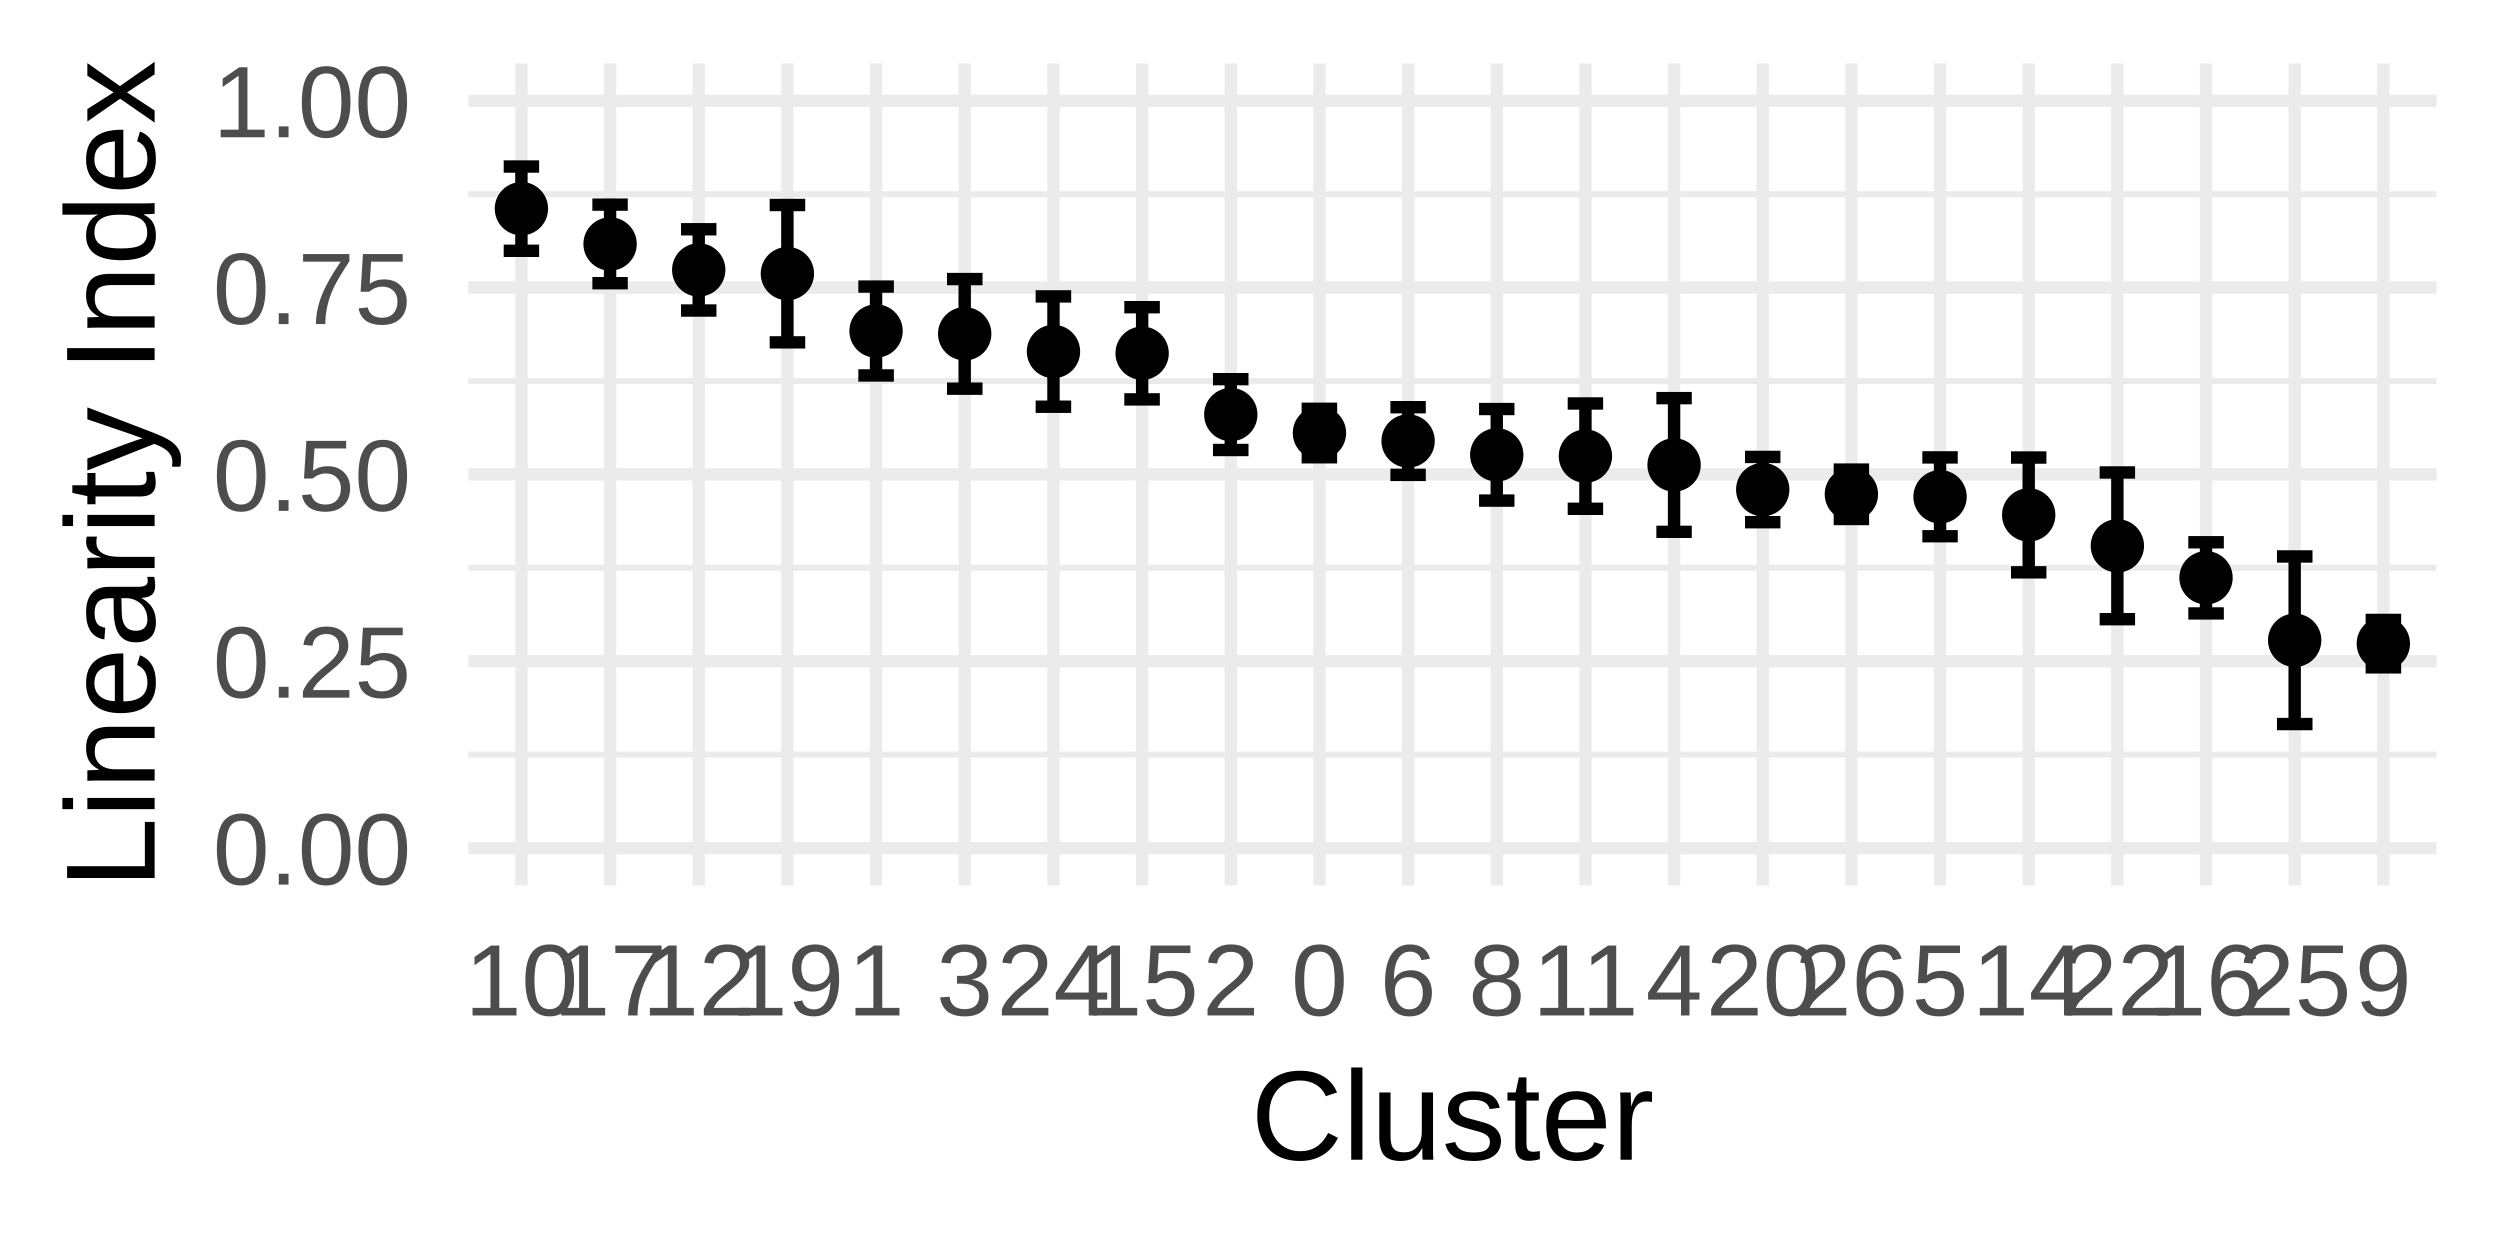
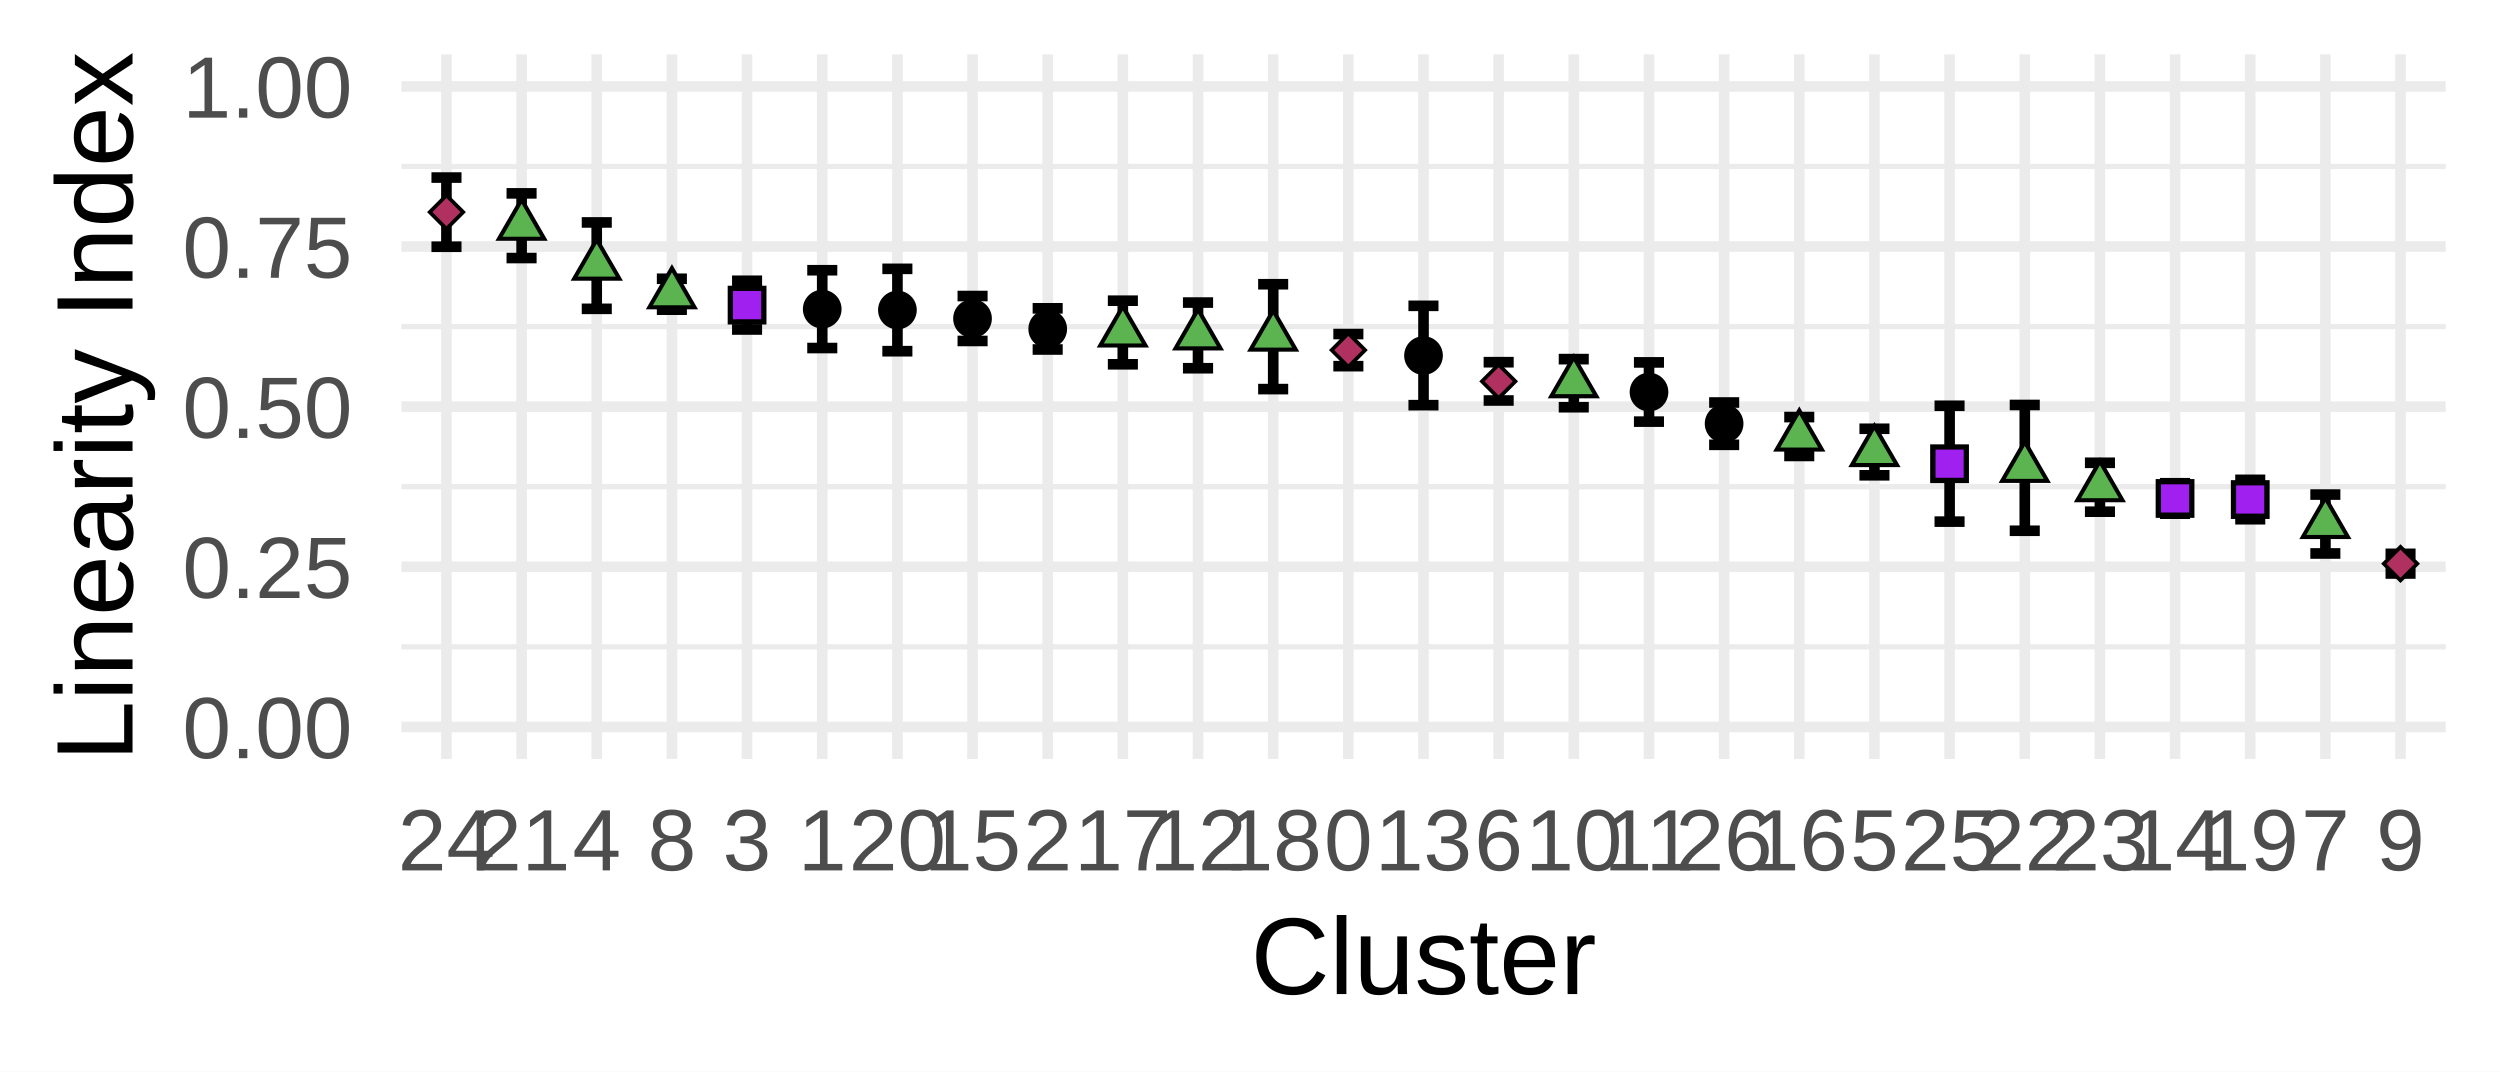
- <svg xmlns="http://www.w3.org/2000/svg" width="216.00pt" height="108.00pt" viewBox="0 0 216.00 108.00">
+ <svg xmlns="http://www.w3.org/2000/svg" width="252.00pt" height="108.00pt" viewBox="0 0 252.00 108.00">
  <g class="svglite">
    <defs>
      <style type="text/css">
    .svglite line, .svglite polyline, .svglite polygon, .svglite path, .svglite rect, .svglite circle {
      fill: none;
      stroke: #000000;
      stroke-linecap: round;
      stroke-linejoin: round;
      stroke-miterlimit: 10.00;
    }
    .svglite text {
      white-space: pre;
    }
    .svglite g.glyphgroup path {
      fill: inherit;
      stroke: none;
    }
  </style>
    </defs>
    <rect width="100%" height="100%" style="stroke: none; fill: #FFFFFF;" />
    <defs>
-       <clipPath id="cpMC4wMHwyMTYuMDB8MC4wMHwxMDguMDA=">
-         <rect x="0.00" y="0.00" width="216.00" height="108.00" />
+       <clipPath id="cpMC4wMHwyNTIuMDB8MC4wMHwxMDguMDA=">
+         <rect x="0.00" y="0.00" width="252.00" height="108.00" />
      </clipPath>
    </defs>
-     <g clip-path="url(#cpMC4wMHwyMTYuMDB8MC4wMHwxMDguMDA=)">
-       <rect x="0.00" y="0.00" width="216.00" height="108.00" style="stroke-width: 1.07; stroke: none; fill: #FFFFFF;" />
+     <g clip-path="url(#cpMC4wMHwyNTIuMDB8MC4wMHwxMDguMDA=)">
+       <rect x="0.00" y="0.00" width="252.00" height="108.00" style="stroke-width: 1.07; stroke: none; fill: #FFFFFF;" />
    </g>
    <defs>
-       <clipPath id="cpNDAuNDZ8MjEwLjUyfDUuNDh8NzYuNTA=">
-         <rect x="40.46" y="5.48" width="170.07" height="71.02" />
+       <clipPath id="cpNDAuNDZ8MjQ2LjUyfDUuNDh8NzYuNTA=">
+         <rect x="40.46" y="5.48" width="206.07" height="71.02" />
      </clipPath>
    </defs>
-     <g clip-path="url(#cpNDAuNDZ8MjEwLjUyfDUuNDh8NzYuNTA=)">
-       <polyline points="40.46,65.20 210.52,65.20 " style="stroke-width: 0.53; stroke: #EBEBEB; stroke-linecap: butt;" />
-       <polyline points="40.46,49.06 210.52,49.06 " style="stroke-width: 0.53; stroke: #EBEBEB; stroke-linecap: butt;" />
-       <polyline points="40.46,32.92 210.52,32.92 " style="stroke-width: 0.53; stroke: #EBEBEB; stroke-linecap: butt;" />
-       <polyline points="40.46,16.78 210.52,16.78 " style="stroke-width: 0.53; stroke: #EBEBEB; stroke-linecap: butt;" />
-       <polyline points="40.46,73.28 210.52,73.28 " style="stroke-width: 1.07; stroke: #EBEBEB; stroke-linecap: butt;" />
-       <polyline points="40.46,57.13 210.52,57.13 " style="stroke-width: 1.07; stroke: #EBEBEB; stroke-linecap: butt;" />
-       <polyline points="40.46,40.99 210.52,40.99 " style="stroke-width: 1.07; stroke: #EBEBEB; stroke-linecap: butt;" />
-       <polyline points="40.46,24.85 210.52,24.85 " style="stroke-width: 1.07; stroke: #EBEBEB; stroke-linecap: butt;" />
-       <polyline points="40.46,8.71 210.52,8.71 " style="stroke-width: 1.07; stroke: #EBEBEB; stroke-linecap: butt;" />
-       <polyline points="45.05,76.50 45.05,5.48 " style="stroke-width: 1.07; stroke: #EBEBEB; stroke-linecap: butt;" />
-       <polyline points="52.71,76.50 52.71,5.48 " style="stroke-width: 1.07; stroke: #EBEBEB; stroke-linecap: butt;" />
-       <polyline points="60.37,76.50 60.37,5.48 " style="stroke-width: 1.07; stroke: #EBEBEB; stroke-linecap: butt;" />
-       <polyline points="68.03,76.50 68.03,5.48 " style="stroke-width: 1.07; stroke: #EBEBEB; stroke-linecap: butt;" />
-       <polyline points="75.69,76.50 75.69,5.48 " style="stroke-width: 1.07; stroke: #EBEBEB; stroke-linecap: butt;" />
-       <polyline points="83.35,76.50 83.35,5.48 " style="stroke-width: 1.07; stroke: #EBEBEB; stroke-linecap: butt;" />
-       <polyline points="91.02,76.50 91.02,5.48 " style="stroke-width: 1.07; stroke: #EBEBEB; stroke-linecap: butt;" />
-       <polyline points="98.68,76.50 98.68,5.48 " style="stroke-width: 1.07; stroke: #EBEBEB; stroke-linecap: butt;" />
-       <polyline points="106.34,76.50 106.34,5.48 " style="stroke-width: 1.07; stroke: #EBEBEB; stroke-linecap: butt;" />
-       <polyline points="114.00,76.50 114.00,5.48 " style="stroke-width: 1.07; stroke: #EBEBEB; stroke-linecap: butt;" />
-       <polyline points="121.66,76.50 121.66,5.48 " style="stroke-width: 1.07; stroke: #EBEBEB; stroke-linecap: butt;" />
-       <polyline points="129.32,76.50 129.32,5.48 " style="stroke-width: 1.07; stroke: #EBEBEB; stroke-linecap: butt;" />
-       <polyline points="136.98,76.50 136.98,5.48 " style="stroke-width: 1.07; stroke: #EBEBEB; stroke-linecap: butt;" />
-       <polyline points="144.64,76.50 144.64,5.48 " style="stroke-width: 1.07; stroke: #EBEBEB; stroke-linecap: butt;" />
-       <polyline points="152.30,76.50 152.30,5.48 " style="stroke-width: 1.07; stroke: #EBEBEB; stroke-linecap: butt;" />
-       <polyline points="159.96,76.50 159.96,5.48 " style="stroke-width: 1.07; stroke: #EBEBEB; stroke-linecap: butt;" />
-       <polyline points="167.62,76.50 167.62,5.48 " style="stroke-width: 1.07; stroke: #EBEBEB; stroke-linecap: butt;" />
-       <polyline points="175.28,76.50 175.28,5.48 " style="stroke-width: 1.07; stroke: #EBEBEB; stroke-linecap: butt;" />
-       <polyline points="182.94,76.50 182.94,5.48 " style="stroke-width: 1.07; stroke: #EBEBEB; stroke-linecap: butt;" />
-       <polyline points="190.60,76.50 190.60,5.48 " style="stroke-width: 1.07; stroke: #EBEBEB; stroke-linecap: butt;" />
-       <polyline points="198.26,76.50 198.26,5.48 " style="stroke-width: 1.07; stroke: #EBEBEB; stroke-linecap: butt;" />
-       <polyline points="205.92,76.50 205.92,5.48 " style="stroke-width: 1.07; stroke: #EBEBEB; stroke-linecap: butt;" />
-       <circle cx="114.00" cy="37.41" r="1.95" style="stroke-width: 0.71; fill: #000000;" />
-       <circle cx="75.69" cy="28.60" r="1.95" style="stroke-width: 0.71; fill: #000000;" />
-       <circle cx="106.34" cy="35.82" r="1.95" style="stroke-width: 0.71; fill: #000000;" />
-       <circle cx="83.35" cy="28.84" r="1.95" style="stroke-width: 0.71; fill: #000000;" />
-       <circle cx="144.64" cy="40.17" r="1.95" style="stroke-width: 0.71; fill: #000000;" />
-       <circle cx="167.62" cy="42.92" r="1.95" style="stroke-width: 0.71; fill: #000000;" />
-       <circle cx="121.66" cy="38.10" r="1.95" style="stroke-width: 0.71; fill: #000000;" />
-       <circle cx="129.32" cy="39.30" r="1.95" style="stroke-width: 0.71; fill: #000000;" />
-       <circle cx="205.92" cy="55.61" r="1.95" style="stroke-width: 0.71; fill: #000000;" />
-       <circle cx="45.05" cy="18.03" r="1.95" style="stroke-width: 0.71; fill: #000000;" />
-       <circle cx="136.98" cy="39.41" r="1.95" style="stroke-width: 0.71; fill: #000000;" />
-       <circle cx="60.37" cy="23.32" r="1.95" style="stroke-width: 0.71; fill: #000000;" />
-       <circle cx="175.28" cy="44.49" r="1.95" style="stroke-width: 0.71; fill: #000000;" />
-       <circle cx="98.68" cy="30.52" r="1.95" style="stroke-width: 0.71; fill: #000000;" />
-       <circle cx="190.60" cy="49.92" r="1.95" style="stroke-width: 0.71; fill: #000000;" />
-       <circle cx="52.71" cy="21.08" r="1.95" style="stroke-width: 0.71; fill: #000000;" />
-       <circle cx="68.03" cy="23.64" r="1.95" style="stroke-width: 0.71; fill: #000000;" />
-       <circle cx="152.30" cy="42.30" r="1.95" style="stroke-width: 0.71; fill: #000000;" />
-       <circle cx="182.94" cy="47.16" r="1.95" style="stroke-width: 0.71; fill: #000000;" />
-       <circle cx="91.02" cy="30.37" r="1.95" style="stroke-width: 0.71; fill: #000000;" />
-       <circle cx="198.26" cy="55.32" r="1.95" style="stroke-width: 0.71; fill: #000000;" />
-       <circle cx="159.96" cy="42.70" r="1.95" style="stroke-width: 0.71; fill: #000000;" />
-       <polyline points="112.46,35.32 115.53,35.32 " style="stroke-width: 1.07; stroke-linecap: butt;" />
-       <polyline points="114.00,35.32 114.00,39.51 " style="stroke-width: 1.07; stroke-linecap: butt;" />
-       <polyline points="112.46,39.51 115.53,39.51 " style="stroke-width: 1.07; stroke-linecap: butt;" />
-       <polyline points="74.16,24.76 77.23,24.76 " style="stroke-width: 1.07; stroke-linecap: butt;" />
-       <polyline points="75.69,24.76 75.69,32.44 " style="stroke-width: 1.07; stroke-linecap: butt;" />
-       <polyline points="74.16,32.44 77.23,32.44 " style="stroke-width: 1.07; stroke-linecap: butt;" />
-       <polyline points="104.80,32.76 107.87,32.76 " style="stroke-width: 1.07; stroke-linecap: butt;" />
-       <polyline points="106.34,32.76 106.34,38.88 " style="stroke-width: 1.07; stroke-linecap: butt;" />
-       <polyline points="104.80,38.88 107.87,38.88 " style="stroke-width: 1.07; stroke-linecap: butt;" />
-       <polyline points="81.82,24.11 84.89,24.11 " style="stroke-width: 1.07; stroke-linecap: butt;" />
-       <polyline points="83.35,24.11 83.35,33.58 " style="stroke-width: 1.07; stroke-linecap: butt;" />
-       <polyline points="81.82,33.58 84.89,33.58 " style="stroke-width: 1.07; stroke-linecap: butt;" />
-       <polyline points="143.11,34.40 146.17,34.40 " style="stroke-width: 1.07; stroke-linecap: butt;" />
-       <polyline points="144.64,34.40 144.64,45.95 " style="stroke-width: 1.07; stroke-linecap: butt;" />
-       <polyline points="143.11,45.95 146.17,45.95 " style="stroke-width: 1.07; stroke-linecap: butt;" />
-       <polyline points="166.09,39.52 169.15,39.52 " style="stroke-width: 1.07; stroke-linecap: butt;" />
-       <polyline points="167.62,39.52 167.62,46.33 " style="stroke-width: 1.07; stroke-linecap: butt;" />
-       <polyline points="166.09,46.33 169.15,46.33 " style="stroke-width: 1.07; stroke-linecap: butt;" />
-       <polyline points="120.13,35.18 123.19,35.18 " style="stroke-width: 1.07; stroke-linecap: butt;" />
-       <polyline points="121.66,35.18 121.66,41.03 " style="stroke-width: 1.07; stroke-linecap: butt;" />
-       <polyline points="120.13,41.03 123.19,41.03 " style="stroke-width: 1.07; stroke-linecap: butt;" />
-       <polyline points="127.79,35.34 130.85,35.34 " style="stroke-width: 1.07; stroke-linecap: butt;" />
-       <polyline points="129.32,35.34 129.32,43.25 " style="stroke-width: 1.07; stroke-linecap: butt;" />
-       <polyline points="127.79,43.25 130.85,43.25 " style="stroke-width: 1.07; stroke-linecap: butt;" />
-       <polyline points="204.39,53.56 207.46,53.56 " style="stroke-width: 1.07; stroke-linecap: butt;" />
-       <polyline points="205.92,53.56 205.92,57.66 " style="stroke-width: 1.07; stroke-linecap: butt;" />
-       <polyline points="204.39,57.66 207.46,57.66 " style="stroke-width: 1.07; stroke-linecap: butt;" />
-       <polyline points="43.52,14.39 46.58,14.39 " style="stroke-width: 1.07; stroke-linecap: butt;" />
-       <polyline points="45.05,14.39 45.05,21.67 " style="stroke-width: 1.07; stroke-linecap: butt;" />
-       <polyline points="43.52,21.67 46.58,21.67 " style="stroke-width: 1.07; stroke-linecap: butt;" />
-       <polyline points="135.45,34.86 138.51,34.86 " style="stroke-width: 1.07; stroke-linecap: butt;" />
-       <polyline points="136.98,34.86 136.98,43.96 " style="stroke-width: 1.07; stroke-linecap: butt;" />
-       <polyline points="135.45,43.96 138.51,43.96 " style="stroke-width: 1.07; stroke-linecap: butt;" />
-       <polyline points="58.84,19.81 61.90,19.81 " style="stroke-width: 1.07; stroke-linecap: butt;" />
-       <polyline points="60.37,19.81 60.37,26.83 " style="stroke-width: 1.07; stroke-linecap: butt;" />
-       <polyline points="58.84,26.83 61.90,26.83 " style="stroke-width: 1.07; stroke-linecap: butt;" />
-       <polyline points="173.75,39.53 176.81,39.53 " style="stroke-width: 1.07; stroke-linecap: butt;" />
-       <polyline points="175.28,39.53 175.28,49.45 " style="stroke-width: 1.07; stroke-linecap: butt;" />
-       <polyline points="173.75,49.45 176.81,49.45 " style="stroke-width: 1.07; stroke-linecap: butt;" />
-       <polyline points="97.14,26.54 100.21,26.54 " style="stroke-width: 1.07; stroke-linecap: butt;" />
-       <polyline points="98.68,26.54 98.68,34.51 " style="stroke-width: 1.07; stroke-linecap: butt;" />
-       <polyline points="97.14,34.51 100.21,34.51 " style="stroke-width: 1.07; stroke-linecap: butt;" />
-       <polyline points="189.07,46.85 192.14,46.85 " style="stroke-width: 1.07; stroke-linecap: butt;" />
-       <polyline points="190.60,46.85 190.60,53.00 " style="stroke-width: 1.07; stroke-linecap: butt;" />
-       <polyline points="189.07,53.00 192.14,53.00 " style="stroke-width: 1.07; stroke-linecap: butt;" />
-       <polyline points="51.18,17.68 54.24,17.68 " style="stroke-width: 1.07; stroke-linecap: butt;" />
-       <polyline points="52.71,17.68 52.71,24.47 " style="stroke-width: 1.07; stroke-linecap: butt;" />
-       <polyline points="51.18,24.47 54.24,24.47 " style="stroke-width: 1.07; stroke-linecap: butt;" />
-       <polyline points="66.50,17.71 69.57,17.71 " style="stroke-width: 1.07; stroke-linecap: butt;" />
-       <polyline points="68.03,17.71 68.03,29.58 " style="stroke-width: 1.07; stroke-linecap: butt;" />
-       <polyline points="66.50,29.58 69.57,29.58 " style="stroke-width: 1.07; stroke-linecap: butt;" />
-       <polyline points="150.77,39.48 153.83,39.48 " style="stroke-width: 1.07; stroke-linecap: butt;" />
-       <polyline points="152.30,39.48 152.30,45.12 " style="stroke-width: 1.07; stroke-linecap: butt;" />
-       <polyline points="150.77,45.12 153.83,45.12 " style="stroke-width: 1.07; stroke-linecap: butt;" />
-       <polyline points="181.41,40.82 184.47,40.82 " style="stroke-width: 1.07; stroke-linecap: butt;" />
-       <polyline points="182.94,40.82 182.94,53.50 " style="stroke-width: 1.07; stroke-linecap: butt;" />
-       <polyline points="181.41,53.50 184.47,53.50 " style="stroke-width: 1.07; stroke-linecap: butt;" />
-       <polyline points="89.48,25.61 92.55,25.61 " style="stroke-width: 1.07; stroke-linecap: butt;" />
-       <polyline points="91.02,25.61 91.02,35.14 " style="stroke-width: 1.07; stroke-linecap: butt;" />
-       <polyline points="89.48,35.14 92.55,35.14 " style="stroke-width: 1.07; stroke-linecap: butt;" />
-       <polyline points="196.73,48.08 199.80,48.08 " style="stroke-width: 1.07; stroke-linecap: butt;" />
-       <polyline points="198.26,48.08 198.26,62.56 " style="stroke-width: 1.07; stroke-linecap: butt;" />
-       <polyline points="196.73,62.56 199.80,62.56 " style="stroke-width: 1.07; stroke-linecap: butt;" />
-       <polyline points="158.43,40.57 161.49,40.57 " style="stroke-width: 1.07; stroke-linecap: butt;" />
-       <polyline points="159.96,40.57 159.96,44.84 " style="stroke-width: 1.07; stroke-linecap: butt;" />
-       <polyline points="158.43,44.84 161.49,44.84 " style="stroke-width: 1.07; stroke-linecap: butt;" />
+     <g clip-path="url(#cpNDAuNDZ8MjQ2LjUyfDUuNDh8NzYuNTA=)">
+       <polyline points="40.46,65.20 246.52,65.20 " style="stroke-width: 0.53; stroke: #EBEBEB; stroke-linecap: butt;" />
+       <polyline points="40.46,49.06 246.52,49.06 " style="stroke-width: 0.53; stroke: #EBEBEB; stroke-linecap: butt;" />
+       <polyline points="40.46,32.92 246.52,32.92 " style="stroke-width: 0.53; stroke: #EBEBEB; stroke-linecap: butt;" />
+       <polyline points="40.46,16.78 246.52,16.78 " style="stroke-width: 0.53; stroke: #EBEBEB; stroke-linecap: butt;" />
+       <polyline points="40.46,73.28 246.52,73.28 " style="stroke-width: 1.07; stroke: #EBEBEB; stroke-linecap: butt;" />
+       <polyline points="40.46,57.13 246.52,57.13 " style="stroke-width: 1.07; stroke: #EBEBEB; stroke-linecap: butt;" />
+       <polyline points="40.46,40.99 246.52,40.99 " style="stroke-width: 1.07; stroke: #EBEBEB; stroke-linecap: butt;" />
+       <polyline points="40.46,24.85 246.52,24.85 " style="stroke-width: 1.07; stroke: #EBEBEB; stroke-linecap: butt;" />
+       <polyline points="40.46,8.71 246.52,8.71 " style="stroke-width: 1.07; stroke: #EBEBEB; stroke-linecap: butt;" />
+       <polyline points="45.00,76.50 45.00,5.48 " style="stroke-width: 1.07; stroke: #EBEBEB; stroke-linecap: butt;" />
+       <polyline points="52.58,76.50 52.58,5.48 " style="stroke-width: 1.07; stroke: #EBEBEB; stroke-linecap: butt;" />
+       <polyline points="60.15,76.50 60.15,5.48 " style="stroke-width: 1.07; stroke: #EBEBEB; stroke-linecap: butt;" />
+       <polyline points="67.73,76.50 67.73,5.48 " style="stroke-width: 1.07; stroke: #EBEBEB; stroke-linecap: butt;" />
+       <polyline points="75.30,76.50 75.30,5.48 " style="stroke-width: 1.07; stroke: #EBEBEB; stroke-linecap: butt;" />
+       <polyline points="82.88,76.50 82.88,5.48 " style="stroke-width: 1.07; stroke: #EBEBEB; stroke-linecap: butt;" />
+       <polyline points="90.46,76.50 90.46,5.48 " style="stroke-width: 1.07; stroke: #EBEBEB; stroke-linecap: butt;" />
+       <polyline points="98.03,76.50 98.03,5.48 " style="stroke-width: 1.07; stroke: #EBEBEB; stroke-linecap: butt;" />
+       <polyline points="105.61,76.50 105.61,5.48 " style="stroke-width: 1.07; stroke: #EBEBEB; stroke-linecap: butt;" />
+       <polyline points="113.18,76.50 113.18,5.48 " style="stroke-width: 1.07; stroke: #EBEBEB; stroke-linecap: butt;" />
+       <polyline points="120.76,76.50 120.76,5.48 " style="stroke-width: 1.07; stroke: #EBEBEB; stroke-linecap: butt;" />
+       <polyline points="128.34,76.50 128.34,5.48 " style="stroke-width: 1.07; stroke: #EBEBEB; stroke-linecap: butt;" />
+       <polyline points="135.91,76.50 135.91,5.48 " style="stroke-width: 1.07; stroke: #EBEBEB; stroke-linecap: butt;" />
+       <polyline points="143.49,76.50 143.49,5.48 " style="stroke-width: 1.07; stroke: #EBEBEB; stroke-linecap: butt;" />
+       <polyline points="151.06,76.50 151.06,5.48 " style="stroke-width: 1.07; stroke: #EBEBEB; stroke-linecap: butt;" />
+       <polyline points="158.64,76.50 158.64,5.48 " style="stroke-width: 1.07; stroke: #EBEBEB; stroke-linecap: butt;" />
+       <polyline points="166.22,76.50 166.22,5.48 " style="stroke-width: 1.07; stroke: #EBEBEB; stroke-linecap: butt;" />
+       <polyline points="173.79,76.50 173.79,5.48 " style="stroke-width: 1.07; stroke: #EBEBEB; stroke-linecap: butt;" />
+       <polyline points="181.37,76.50 181.37,5.48 " style="stroke-width: 1.07; stroke: #EBEBEB; stroke-linecap: butt;" />
+       <polyline points="188.94,76.50 188.94,5.48 " style="stroke-width: 1.07; stroke: #EBEBEB; stroke-linecap: butt;" />
+       <polyline points="196.52,76.50 196.52,5.48 " style="stroke-width: 1.07; stroke: #EBEBEB; stroke-linecap: butt;" />
+       <polyline points="204.10,76.50 204.10,5.48 " style="stroke-width: 1.07; stroke: #EBEBEB; stroke-linecap: butt;" />
+       <polyline points="211.67,76.50 211.67,5.48 " style="stroke-width: 1.07; stroke: #EBEBEB; stroke-linecap: butt;" />
+       <polyline points="219.25,76.50 219.25,5.48 " style="stroke-width: 1.07; stroke: #EBEBEB; stroke-linecap: butt;" />
+       <polyline points="226.82,76.50 226.82,5.48 " style="stroke-width: 1.07; stroke: #EBEBEB; stroke-linecap: butt;" />
+       <polyline points="234.40,76.50 234.40,5.48 " style="stroke-width: 1.07; stroke: #EBEBEB; stroke-linecap: butt;" />
+       <polyline points="241.97,76.50 241.97,5.48 " style="stroke-width: 1.07; stroke: #EBEBEB; stroke-linecap: butt;" />
+       <polyline points="134.40,33.67 137.43,33.67 " style="stroke-width: 1.07; stroke-linecap: butt;" />
+       <polyline points="135.91,33.67 135.91,36.91 " style="stroke-width: 1.07; stroke-linecap: butt;" />
+       <polyline points="134.40,36.91 137.43,36.91 " style="stroke-width: 1.07; stroke-linecap: butt;" />
+       <polyline points="81.37,27.24 84.40,27.24 " style="stroke-width: 1.07; stroke-linecap: butt;" />
+       <polyline points="82.88,27.24 82.88,35.08 " style="stroke-width: 1.07; stroke-linecap: butt;" />
+       <polyline points="81.37,35.08 84.40,35.08 " style="stroke-width: 1.07; stroke-linecap: butt;" />
+       <polyline points="104.09,31.08 107.12,31.08 " style="stroke-width: 1.07; stroke-linecap: butt;" />
+       <polyline points="105.61,31.08 105.61,35.23 " style="stroke-width: 1.07; stroke-linecap: butt;" />
+       <polyline points="104.09,35.23 107.12,35.23 " style="stroke-width: 1.07; stroke-linecap: butt;" />
+       <polyline points="73.79,28.30 76.82,28.30 " style="stroke-width: 1.07; stroke-linecap: butt;" />
+       <polyline points="75.30,28.30 75.30,33.21 " style="stroke-width: 1.07; stroke-linecap: butt;" />
+       <polyline points="73.79,33.21 76.82,33.21 " style="stroke-width: 1.07; stroke-linecap: butt;" />
+       <polyline points="58.64,22.42 61.67,22.42 " style="stroke-width: 1.07; stroke-linecap: butt;" />
+       <polyline points="60.15,22.42 60.15,31.13 " style="stroke-width: 1.07; stroke-linecap: butt;" />
+       <polyline points="58.64,31.13 61.67,31.13 " style="stroke-width: 1.07; stroke-linecap: butt;" />
+       <polyline points="187.43,43.22 190.46,43.22 " style="stroke-width: 1.07; stroke-linecap: butt;" />
+       <polyline points="188.94,43.22 188.94,47.91 " style="stroke-width: 1.07; stroke-linecap: butt;" />
+       <polyline points="187.43,47.91 190.46,47.91 " style="stroke-width: 1.07; stroke-linecap: butt;" />
+       <polyline points="149.55,36.51 152.58,36.51 " style="stroke-width: 1.07; stroke-linecap: butt;" />
+       <polyline points="151.06,36.51 151.06,40.37 " style="stroke-width: 1.07; stroke-linecap: butt;" />
+       <polyline points="149.55,40.37 152.58,40.37 " style="stroke-width: 1.07; stroke-linecap: butt;" />
+       <polyline points="232.88,49.85 235.91,49.85 " style="stroke-width: 1.07; stroke-linecap: butt;" />
+       <polyline points="234.40,49.85 234.40,55.79 " style="stroke-width: 1.07; stroke-linecap: butt;" />
+       <polyline points="232.88,55.79 235.91,55.79 " style="stroke-width: 1.07; stroke-linecap: butt;" />
+       <polyline points="66.21,28.10 69.24,28.10 " style="stroke-width: 1.07; stroke-linecap: butt;" />
+       <polyline points="67.73,28.10 67.73,31.22 " style="stroke-width: 1.07; stroke-linecap: butt;" />
+       <polyline points="66.21,31.22 69.24,31.22 " style="stroke-width: 1.07; stroke-linecap: butt;" />
+       <polyline points="240.46,55.83 243.49,55.83 " style="stroke-width: 1.07; stroke-linecap: butt;" />
+       <polyline points="241.97,55.83 241.97,57.81 " style="stroke-width: 1.07; stroke-linecap: butt;" />
+       <polyline points="240.46,57.81 243.49,57.81 " style="stroke-width: 1.07; stroke-linecap: butt;" />
+       <polyline points="157.12,36.20 160.15,36.20 " style="stroke-width: 1.07; stroke-linecap: butt;" />
+       <polyline points="158.64,36.20 158.64,41.05 " style="stroke-width: 1.07; stroke-linecap: butt;" />
+       <polyline points="157.12,41.05 160.15,41.05 " style="stroke-width: 1.07; stroke-linecap: butt;" />
+       <polyline points="164.70,36.53 167.73,36.53 " style="stroke-width: 1.07; stroke-linecap: butt;" />
+       <polyline points="166.22,36.53 166.22,42.50 " style="stroke-width: 1.07; stroke-linecap: butt;" />
+       <polyline points="164.70,42.50 167.73,42.50 " style="stroke-width: 1.07; stroke-linecap: butt;" />
+       <polyline points="119.24,30.50 122.28,30.50 " style="stroke-width: 1.07; stroke-linecap: butt;" />
+       <polyline points="120.76,30.50 120.76,37.12 " style="stroke-width: 1.07; stroke-linecap: butt;" />
+       <polyline points="119.24,37.12 122.28,37.12 " style="stroke-width: 1.07; stroke-linecap: butt;" />
+       <polyline points="141.97,30.83 145.00,30.83 " style="stroke-width: 1.07; stroke-linecap: butt;" />
+       <polyline points="143.49,30.83 143.49,40.84 " style="stroke-width: 1.07; stroke-linecap: butt;" />
+       <polyline points="141.97,40.84 145.00,40.84 " style="stroke-width: 1.07; stroke-linecap: butt;" />
+       <polyline points="217.73,48.71 220.76,48.71 " style="stroke-width: 1.07; stroke-linecap: butt;" />
+       <polyline points="219.25,48.71 219.25,51.78 " style="stroke-width: 1.07; stroke-linecap: butt;" />
+       <polyline points="217.73,51.78 220.76,51.78 " style="stroke-width: 1.07; stroke-linecap: butt;" />
+       <polyline points="96.52,29.84 99.55,29.84 " style="stroke-width: 1.07; stroke-linecap: butt;" />
+       <polyline points="98.03,29.84 98.03,34.37 " style="stroke-width: 1.07; stroke-linecap: butt;" />
+       <polyline points="96.52,34.37 99.55,34.37 " style="stroke-width: 1.07; stroke-linecap: butt;" />
+       <polyline points="179.85,42.04 182.88,42.04 " style="stroke-width: 1.07; stroke-linecap: butt;" />
+       <polyline points="181.37,42.04 181.37,45.96 " style="stroke-width: 1.07; stroke-linecap: butt;" />
+       <polyline points="179.85,45.96 182.88,45.96 " style="stroke-width: 1.07; stroke-linecap: butt;" />
+       <polyline points="111.67,30.31 114.70,30.31 " style="stroke-width: 1.07; stroke-linecap: butt;" />
+       <polyline points="113.18,30.31 113.18,36.72 " style="stroke-width: 1.07; stroke-linecap: butt;" />
+       <polyline points="111.67,36.72 114.70,36.72 " style="stroke-width: 1.07; stroke-linecap: butt;" />
+       <polyline points="126.82,28.65 129.85,28.65 " style="stroke-width: 1.07; stroke-linecap: butt;" />
+       <polyline points="128.34,28.65 128.34,39.22 " style="stroke-width: 1.07; stroke-linecap: butt;" />
+       <polyline points="126.82,39.22 129.85,39.22 " style="stroke-width: 1.07; stroke-linecap: butt;" />
+       <polyline points="225.31,48.37 228.34,48.37 " style="stroke-width: 1.07; stroke-linecap: butt;" />
+       <polyline points="226.82,48.37 226.82,52.34 " style="stroke-width: 1.07; stroke-linecap: butt;" />
+       <polyline points="225.31,52.34 228.34,52.34 " style="stroke-width: 1.07; stroke-linecap: butt;" />
+       <polyline points="88.94,27.10 91.97,27.10 " style="stroke-width: 1.07; stroke-linecap: butt;" />
+       <polyline points="90.46,27.10 90.46,35.40 " style="stroke-width: 1.07; stroke-linecap: butt;" />
+       <polyline points="88.94,35.40 91.97,35.40 " style="stroke-width: 1.07; stroke-linecap: butt;" />
+       <polyline points="51.06,19.49 54.09,19.49 " style="stroke-width: 1.07; stroke-linecap: butt;" />
+       <polyline points="52.58,19.49 52.58,26.01 " style="stroke-width: 1.07; stroke-linecap: butt;" />
+       <polyline points="51.06,26.01 54.09,26.01 " style="stroke-width: 1.07; stroke-linecap: butt;" />
+       <polyline points="202.58,40.82 205.61,40.82 " style="stroke-width: 1.07; stroke-linecap: butt;" />
+       <polyline points="204.10,40.82 204.10,53.50 " style="stroke-width: 1.07; stroke-linecap: butt;" />
+       <polyline points="202.58,53.50 205.61,53.50 " style="stroke-width: 1.07; stroke-linecap: butt;" />
+       <polyline points="210.16,46.65 213.19,46.65 " style="stroke-width: 1.07; stroke-linecap: butt;" />
+       <polyline points="211.67,46.65 211.67,51.58 " style="stroke-width: 1.07; stroke-linecap: butt;" />
+       <polyline points="210.16,51.58 213.19,51.58 " style="stroke-width: 1.07; stroke-linecap: butt;" />
+       <polyline points="43.49,17.90 46.52,17.90 " style="stroke-width: 1.07; stroke-linecap: butt;" />
+       <polyline points="45.00,17.90 45.00,24.87 " style="stroke-width: 1.07; stroke-linecap: butt;" />
+       <polyline points="43.49,24.87 46.52,24.87 " style="stroke-width: 1.07; stroke-linecap: butt;" />
+       <polyline points="195.00,40.90 198.03,40.90 " style="stroke-width: 1.07; stroke-linecap: butt;" />
+       <polyline points="196.52,40.90 196.52,52.58 " style="stroke-width: 1.07; stroke-linecap: butt;" />
+       <polyline points="195.00,52.58 198.03,52.58 " style="stroke-width: 1.07; stroke-linecap: butt;" />
+       <polyline points="172.28,40.57 175.31,40.57 " style="stroke-width: 1.07; stroke-linecap: butt;" />
+       <polyline points="173.79,40.57 173.79,44.84 " style="stroke-width: 1.07; stroke-linecap: butt;" />
+       <polyline points="172.28,44.84 175.31,44.84 " style="stroke-width: 1.07; stroke-linecap: butt;" />
+       <polygon points="133.96,35.29 135.91,33.33 137.87,35.29 135.91,37.24 " style="stroke-width: 0.71; stroke: none; fill: #000000;" />
+       <circle cx="82.88" cy="31.16" r="1.95" style="stroke-width: 0.71; stroke: none; fill: #000000;" />
+       <circle cx="105.61" cy="33.16" r="1.95" style="stroke-width: 0.71; stroke: none; fill: #000000;" />
+       <polygon points="73.35,32.71 77.26,32.71 77.26,28.80 73.35,28.80 " style="stroke-width: 0.71; stroke: none; fill: #000000;" />
+       <polygon points="60.15,23.74 62.79,28.30 57.52,28.30 " style="stroke-width: 0.71; stroke: none; fill: #000000;" />
+       <polygon points="188.94,42.53 191.58,47.09 186.31,47.09 " style="stroke-width: 0.71; stroke: none; fill: #000000;" />
+       <polygon points="149.11,38.44 151.06,36.49 153.02,38.44 151.06,40.40 " style="stroke-width: 0.71; stroke: none; fill: #000000;" />
+       <polygon points="234.40,49.78 237.03,54.34 231.77,54.34 " style="stroke-width: 0.71; stroke: none; fill: #000000;" />
+       <polygon points="67.73,26.62 70.36,31.18 65.10,31.18 " style="stroke-width: 0.71; stroke: none; fill: #000000;" />
+       <polygon points="240.02,56.82 241.97,54.86 243.93,56.82 241.97,58.77 " style="stroke-width: 0.71; stroke: none; fill: #000000;" />
+       <polygon points="158.64,35.59 161.27,40.15 156.01,40.15 " style="stroke-width: 0.71; stroke: none; fill: #000000;" />
+       <circle cx="166.22" cy="39.52" r="1.95" style="stroke-width: 0.71; stroke: none; fill: #000000;" />
+       <polygon points="120.76,30.77 123.39,35.33 118.13,35.33 " style="stroke-width: 0.71; stroke: none; fill: #000000;" />
+       <circle cx="143.49" cy="35.84" r="1.95" style="stroke-width: 0.71; stroke: none; fill: #000000;" />
+       <polygon points="217.29,52.20 221.20,52.20 221.20,48.29 217.29,48.29 " style="stroke-width: 0.71; stroke: none; fill: #000000;" />
+       <circle cx="98.03" cy="32.11" r="1.95" style="stroke-width: 0.71; stroke: none; fill: #000000;" />
+       <polygon points="181.37,40.96 184.00,45.52 178.73,45.52 " style="stroke-width: 0.71; stroke: none; fill: #000000;" />
+       <polygon points="113.18,30.47 115.82,35.03 110.55,35.03 " style="stroke-width: 0.71; stroke: none; fill: #000000;" />
+       <polygon points="128.34,30.89 130.97,35.45 125.70,35.45 " style="stroke-width: 0.71; stroke: none; fill: #000000;" />
+       <polygon points="224.87,52.31 228.78,52.31 228.78,48.40 224.87,48.40 " style="stroke-width: 0.71; stroke: none; fill: #000000;" />
+       <circle cx="90.46" cy="31.25" r="1.95" style="stroke-width: 0.71; stroke: none; fill: #000000;" />
+       <polygon points="52.58,19.71 55.21,24.27 49.94,24.27 " style="stroke-width: 0.71; stroke: none; fill: #000000;" />
+       <polygon points="204.10,44.12 206.73,48.68 201.46,48.68 " style="stroke-width: 0.71; stroke: none; fill: #000000;" />
+       <polygon points="211.67,46.07 214.30,50.63 209.04,50.63 " style="stroke-width: 0.71; stroke: none; fill: #000000;" />
+       <polygon points="43.05,21.38 45.00,19.43 46.96,21.38 45.00,23.34 " style="stroke-width: 0.71; stroke: none; fill: #000000;" />
+       <polygon points="194.56,48.70 198.47,48.70 198.47,44.79 194.56,44.79 " style="stroke-width: 0.71; stroke: none; fill: #000000;" />
+       <circle cx="173.79" cy="42.70" r="1.95" style="stroke-width: 0.71; stroke: none; fill: #000000;" />
+       <polygon points="134.49,35.29 135.91,33.87 137.33,35.29 135.91,36.71 " style="stroke-width: 0.71; stroke: none; fill: #B03060;" />
+       <circle cx="82.88" cy="31.16" r="1.42" style="stroke-width: 0.71; stroke: none; fill: #000000;" />
+       <circle cx="105.61" cy="33.16" r="1.42" style="stroke-width: 0.71; stroke: none; fill: #000000;" />
+       <polygon points="73.88,32.18 76.73,32.18 76.73,29.33 73.88,29.33 " style="stroke-width: 0.71; stroke: none; fill: #A020F0;" />
+       <polygon points="60.15,24.57 62.07,27.88 58.24,27.88 " style="stroke-width: 0.71; stroke: none; fill: #5BB450;" />
+       <polygon points="188.94,43.36 190.86,46.67 187.03,46.67 " style="stroke-width: 0.71; stroke: none; fill: #5BB450;" />
+       <polygon points="149.64,38.44 151.06,37.02 152.49,38.44 151.06,39.86 " style="stroke-width: 0.71; stroke: none; fill: #B03060;" />
+       <polygon points="234.40,50.61 236.31,53.92 232.48,53.92 " style="stroke-width: 0.71; stroke: none; fill: #5BB450;" />
+       <polygon points="67.73,27.45 69.64,30.77 65.81,30.77 " style="stroke-width: 0.71; stroke: none; fill: #5BB450;" />
+       <polygon points="240.55,56.82 241.97,55.40 243.40,56.82 241.97,58.24 " style="stroke-width: 0.71; stroke: none; fill: #B03060;" />
+       <polygon points="158.64,36.42 160.55,39.73 156.73,39.73 " style="stroke-width: 0.71; stroke: none; fill: #5BB450;" />
+       <circle cx="166.22" cy="39.52" r="1.42" style="stroke-width: 0.71; stroke: none; fill: #000000;" />
+       <polygon points="120.76,31.60 122.67,34.91 118.85,34.91 " style="stroke-width: 0.71; stroke: none; fill: #5BB450;" />
+       <circle cx="143.49" cy="35.84" r="1.42" style="stroke-width: 0.71; stroke: none; fill: #000000;" />
+       <polygon points="217.83,51.66 220.67,51.66 220.67,48.82 217.83,48.82 " style="stroke-width: 0.71; stroke: none; fill: #A020F0;" />
+       <circle cx="98.03" cy="32.11" r="1.42" style="stroke-width: 0.71; stroke: none; fill: #000000;" />
+       <polygon points="181.37,41.79 183.28,45.11 179.45,45.11 " style="stroke-width: 0.71; stroke: none; fill: #5BB450;" />
+       <polygon points="113.18,31.30 115.10,34.62 111.27,34.62 " style="stroke-width: 0.71; stroke: none; fill: #5BB450;" />
+       <polygon points="128.34,31.72 130.25,35.04 126.42,35.04 " style="stroke-width: 0.71; stroke: none; fill: #5BB450;" />
+       <polygon points="225.40,51.77 228.24,51.77 228.24,48.93 225.40,48.93 " style="stroke-width: 0.71; stroke: none; fill: #A020F0;" />
+       <circle cx="90.46" cy="31.25" r="1.42" style="stroke-width: 0.71; stroke: none; fill: #000000;" />
+       <polygon points="52.58,20.54 54.49,23.86 50.66,23.86 " style="stroke-width: 0.71; stroke: none; fill: #5BB450;" />
+       <polygon points="204.10,44.95 206.01,48.27 202.18,48.27 " style="stroke-width: 0.71; stroke: none; fill: #5BB450;" />
+       <polygon points="211.67,46.90 213.59,50.22 209.76,50.22 " style="stroke-width: 0.71; stroke: none; fill: #5BB450;" />
+       <polygon points="43.58,21.38 45.00,19.96 46.42,21.38 45.00,22.80 " style="stroke-width: 0.71; stroke: none; fill: #B03060;" />
+       <polygon points="195.10,48.16 197.94,48.16 197.94,45.32 195.10,45.32 " style="stroke-width: 0.71; stroke: none; fill: #A020F0;" />
+       <circle cx="173.79" cy="42.70" r="1.42" style="stroke-width: 0.71; stroke: none; fill: #000000;" />
    </g>
-     <g clip-path="url(#cpMC4wMHwyMTYuMDB8MC4wMHwxMDguMDA=)">
+     <g clip-path="url(#cpMC4wMHwyNTIuMDB8MC4wMHwxMDguMDA=)">
      <text x="35.52" y="76.43" text-anchor="end" style="font-size: 8.80px;fill: #4D4D4D; font-family: &quot;Arial&quot;;" textLength="17.11px" lengthAdjust="spacingAndGlyphs">0.00</text>
      <text x="35.52" y="60.28" text-anchor="end" style="font-size: 8.80px;fill: #4D4D4D; font-family: &quot;Arial&quot;;" textLength="17.11px" lengthAdjust="spacingAndGlyphs">0.25</text>
      <text x="35.52" y="44.14" text-anchor="end" style="font-size: 8.80px;fill: #4D4D4D; font-family: &quot;Arial&quot;;" textLength="17.11px" lengthAdjust="spacingAndGlyphs">0.50</text>
      <text x="35.52" y="28.00" text-anchor="end" style="font-size: 8.80px;fill: #4D4D4D; font-family: &quot;Arial&quot;;" textLength="17.11px" lengthAdjust="spacingAndGlyphs">0.75</text>
      <text x="35.52" y="11.86" text-anchor="end" style="font-size: 8.80px;fill: #4D4D4D; font-family: &quot;Arial&quot;;" textLength="17.11px" lengthAdjust="spacingAndGlyphs">1.00</text>
-       <text x="45.05" y="87.74" text-anchor="middle" style="font-size: 8.80px;fill: #4D4D4D; font-family: &quot;Arial&quot;;" textLength="9.78px" lengthAdjust="spacingAndGlyphs">10</text>
-       <text x="52.71" y="87.74" text-anchor="middle" style="font-size: 8.80px;fill: #4D4D4D; font-family: &quot;Arial&quot;;" textLength="9.78px" lengthAdjust="spacingAndGlyphs">17</text>
-       <text x="60.37" y="87.74" text-anchor="middle" style="font-size: 8.80px;fill: #4D4D4D; font-family: &quot;Arial&quot;;" textLength="9.78px" lengthAdjust="spacingAndGlyphs">12</text>
-       <text x="68.03" y="87.74" text-anchor="middle" style="font-size: 8.80px;fill: #4D4D4D; font-family: &quot;Arial&quot;;" textLength="9.78px" lengthAdjust="spacingAndGlyphs">19</text>
-       <text x="75.69" y="87.74" text-anchor="middle" style="font-size: 8.80px;fill: #4D4D4D; font-family: &quot;Arial&quot;;" textLength="4.89px" lengthAdjust="spacingAndGlyphs">1</text>
-       <text x="83.35" y="87.74" text-anchor="middle" style="font-size: 8.80px;fill: #4D4D4D; font-family: &quot;Arial&quot;;" textLength="4.89px" lengthAdjust="spacingAndGlyphs">3</text>
-       <text x="91.02" y="87.74" text-anchor="middle" style="font-size: 8.80px;fill: #4D4D4D; font-family: &quot;Arial&quot;;" textLength="9.78px" lengthAdjust="spacingAndGlyphs">24</text>
-       <text x="98.68" y="87.74" text-anchor="middle" style="font-size: 8.80px;fill: #4D4D4D; font-family: &quot;Arial&quot;;" textLength="9.78px" lengthAdjust="spacingAndGlyphs">15</text>
-       <text x="106.34" y="87.74" text-anchor="middle" style="font-size: 8.80px;fill: #4D4D4D; font-family: &quot;Arial&quot;;" textLength="4.89px" lengthAdjust="spacingAndGlyphs">2</text>
-       <text x="114.00" y="87.74" text-anchor="middle" style="font-size: 8.80px;fill: #4D4D4D; font-family: &quot;Arial&quot;;" textLength="4.89px" lengthAdjust="spacingAndGlyphs">0</text>
-       <text x="121.66" y="87.74" text-anchor="middle" style="font-size: 8.80px;fill: #4D4D4D; font-family: &quot;Arial&quot;;" textLength="4.89px" lengthAdjust="spacingAndGlyphs">6</text>
-       <text x="129.32" y="87.74" text-anchor="middle" style="font-size: 8.80px;fill: #4D4D4D; font-family: &quot;Arial&quot;;" textLength="4.89px" lengthAdjust="spacingAndGlyphs">8</text>
-       <text x="136.98" y="87.74" text-anchor="middle" style="font-size: 8.80px;fill: #4D4D4D; font-family: &quot;Arial&quot;;" textLength="9.12px" lengthAdjust="spacingAndGlyphs">11</text>
-       <text x="144.64" y="87.74" text-anchor="middle" style="font-size: 8.80px;fill: #4D4D4D; font-family: &quot;Arial&quot;;" textLength="4.89px" lengthAdjust="spacingAndGlyphs">4</text>
-       <text x="152.30" y="87.74" text-anchor="middle" style="font-size: 8.80px;fill: #4D4D4D; font-family: &quot;Arial&quot;;" textLength="9.78px" lengthAdjust="spacingAndGlyphs">20</text>
-       <text x="159.96" y="87.74" text-anchor="middle" style="font-size: 8.80px;fill: #4D4D4D; font-family: &quot;Arial&quot;;" textLength="9.78px" lengthAdjust="spacingAndGlyphs">26</text>
-       <text x="167.62" y="87.74" text-anchor="middle" style="font-size: 8.80px;fill: #4D4D4D; font-family: &quot;Arial&quot;;" textLength="4.89px" lengthAdjust="spacingAndGlyphs">5</text>
-       <text x="175.28" y="87.74" text-anchor="middle" style="font-size: 8.80px;fill: #4D4D4D; font-family: &quot;Arial&quot;;" textLength="9.78px" lengthAdjust="spacingAndGlyphs">14</text>
-       <text x="182.94" y="87.74" text-anchor="middle" style="font-size: 8.80px;fill: #4D4D4D; font-family: &quot;Arial&quot;;" textLength="9.78px" lengthAdjust="spacingAndGlyphs">22</text>
-       <text x="190.60" y="87.74" text-anchor="middle" style="font-size: 8.80px;fill: #4D4D4D; font-family: &quot;Arial&quot;;" textLength="9.78px" lengthAdjust="spacingAndGlyphs">16</text>
-       <text x="198.26" y="87.74" text-anchor="middle" style="font-size: 8.80px;fill: #4D4D4D; font-family: &quot;Arial&quot;;" textLength="9.78px" lengthAdjust="spacingAndGlyphs">25</text>
-       <text x="205.92" y="87.74" text-anchor="middle" style="font-size: 8.80px;fill: #4D4D4D; font-family: &quot;Arial&quot;;" textLength="4.89px" lengthAdjust="spacingAndGlyphs">9</text>
-       <text x="125.49" y="100.20" text-anchor="middle" style="font-size: 11.00px; font-family: &quot;Arial&quot;;" textLength="34.84px" lengthAdjust="spacingAndGlyphs">Cluster</text>
+       <text x="45.00" y="87.74" text-anchor="middle" style="font-size: 8.80px;fill: #4D4D4D; font-family: &quot;Arial&quot;;" textLength="9.78px" lengthAdjust="spacingAndGlyphs">24</text>
+       <text x="52.58" y="87.74" text-anchor="middle" style="font-size: 8.80px;fill: #4D4D4D; font-family: &quot;Arial&quot;;" textLength="9.78px" lengthAdjust="spacingAndGlyphs">21</text>
+       <text x="60.15" y="87.74" text-anchor="middle" style="font-size: 8.80px;fill: #4D4D4D; font-family: &quot;Arial&quot;;" textLength="4.89px" lengthAdjust="spacingAndGlyphs">4</text>
+       <text x="67.73" y="87.74" text-anchor="middle" style="font-size: 8.80px;fill: #4D4D4D; font-family: &quot;Arial&quot;;" textLength="4.89px" lengthAdjust="spacingAndGlyphs">8</text>
+       <text x="75.30" y="87.74" text-anchor="middle" style="font-size: 8.80px;fill: #4D4D4D; font-family: &quot;Arial&quot;;" textLength="4.89px" lengthAdjust="spacingAndGlyphs">3</text>
+       <text x="82.88" y="87.74" text-anchor="middle" style="font-size: 8.80px;fill: #4D4D4D; font-family: &quot;Arial&quot;;" textLength="4.89px" lengthAdjust="spacingAndGlyphs">1</text>
+       <text x="90.46" y="87.74" text-anchor="middle" style="font-size: 8.80px;fill: #4D4D4D; font-family: &quot;Arial&quot;;" textLength="9.78px" lengthAdjust="spacingAndGlyphs">20</text>
+       <text x="98.03" y="87.74" text-anchor="middle" style="font-size: 8.80px;fill: #4D4D4D; font-family: &quot;Arial&quot;;" textLength="9.78px" lengthAdjust="spacingAndGlyphs">15</text>
+       <text x="105.61" y="87.74" text-anchor="middle" style="font-size: 8.80px;fill: #4D4D4D; font-family: &quot;Arial&quot;;" textLength="4.89px" lengthAdjust="spacingAndGlyphs">2</text>
+       <text x="113.18" y="87.74" text-anchor="middle" style="font-size: 8.80px;fill: #4D4D4D; font-family: &quot;Arial&quot;;" textLength="9.78px" lengthAdjust="spacingAndGlyphs">17</text>
+       <text x="120.76" y="87.74" text-anchor="middle" style="font-size: 8.80px;fill: #4D4D4D; font-family: &quot;Arial&quot;;" textLength="9.78px" lengthAdjust="spacingAndGlyphs">12</text>
+       <text x="128.34" y="87.74" text-anchor="middle" style="font-size: 8.80px;fill: #4D4D4D; font-family: &quot;Arial&quot;;" textLength="9.78px" lengthAdjust="spacingAndGlyphs">18</text>
+       <text x="135.91" y="87.74" text-anchor="middle" style="font-size: 8.80px;fill: #4D4D4D; font-family: &quot;Arial&quot;;" textLength="4.89px" lengthAdjust="spacingAndGlyphs">0</text>
+       <text x="143.49" y="87.74" text-anchor="middle" style="font-size: 8.80px;fill: #4D4D4D; font-family: &quot;Arial&quot;;" textLength="9.78px" lengthAdjust="spacingAndGlyphs">13</text>
+       <text x="151.06" y="87.74" text-anchor="middle" style="font-size: 8.80px;fill: #4D4D4D; font-family: &quot;Arial&quot;;" textLength="4.89px" lengthAdjust="spacingAndGlyphs">6</text>
+       <text x="158.64" y="87.74" text-anchor="middle" style="font-size: 8.80px;fill: #4D4D4D; font-family: &quot;Arial&quot;;" textLength="9.78px" lengthAdjust="spacingAndGlyphs">10</text>
+       <text x="166.22" y="87.74" text-anchor="middle" style="font-size: 8.80px;fill: #4D4D4D; font-family: &quot;Arial&quot;;" textLength="9.12px" lengthAdjust="spacingAndGlyphs">11</text>
+       <text x="173.79" y="87.74" text-anchor="middle" style="font-size: 8.80px;fill: #4D4D4D; font-family: &quot;Arial&quot;;" textLength="9.78px" lengthAdjust="spacingAndGlyphs">26</text>
+       <text x="181.37" y="87.74" text-anchor="middle" style="font-size: 8.80px;fill: #4D4D4D; font-family: &quot;Arial&quot;;" textLength="9.78px" lengthAdjust="spacingAndGlyphs">16</text>
+       <text x="188.94" y="87.74" text-anchor="middle" style="font-size: 8.80px;fill: #4D4D4D; font-family: &quot;Arial&quot;;" textLength="4.89px" lengthAdjust="spacingAndGlyphs">5</text>
+       <text x="196.52" y="87.74" text-anchor="middle" style="font-size: 8.80px;fill: #4D4D4D; font-family: &quot;Arial&quot;;" textLength="9.78px" lengthAdjust="spacingAndGlyphs">25</text>
+       <text x="204.10" y="87.74" text-anchor="middle" style="font-size: 8.80px;fill: #4D4D4D; font-family: &quot;Arial&quot;;" textLength="9.78px" lengthAdjust="spacingAndGlyphs">22</text>
+       <text x="211.67" y="87.74" text-anchor="middle" style="font-size: 8.80px;fill: #4D4D4D; font-family: &quot;Arial&quot;;" textLength="9.78px" lengthAdjust="spacingAndGlyphs">23</text>
+       <text x="219.25" y="87.74" text-anchor="middle" style="font-size: 8.80px;fill: #4D4D4D; font-family: &quot;Arial&quot;;" textLength="9.78px" lengthAdjust="spacingAndGlyphs">14</text>
+       <text x="226.82" y="87.74" text-anchor="middle" style="font-size: 8.80px;fill: #4D4D4D; font-family: &quot;Arial&quot;;" textLength="9.78px" lengthAdjust="spacingAndGlyphs">19</text>
+       <text x="234.40" y="87.74" text-anchor="middle" style="font-size: 8.80px;fill: #4D4D4D; font-family: &quot;Arial&quot;;" textLength="4.89px" lengthAdjust="spacingAndGlyphs">7</text>
+       <text x="241.97" y="87.74" text-anchor="middle" style="font-size: 8.80px;fill: #4D4D4D; font-family: &quot;Arial&quot;;" textLength="4.89px" lengthAdjust="spacingAndGlyphs">9</text>
+       <text x="143.49" y="100.20" text-anchor="middle" style="font-size: 11.00px; font-family: &quot;Arial&quot;;" textLength="34.84px" lengthAdjust="spacingAndGlyphs">Cluster</text>
      <text transform="translate(13.36,40.99) rotate(-90)" text-anchor="middle" style="font-size: 11.00px; font-family: &quot;Arial&quot;;" textLength="71.59px" lengthAdjust="spacingAndGlyphs">Linearity Index</text>
    </g>
  </g>
</svg>
